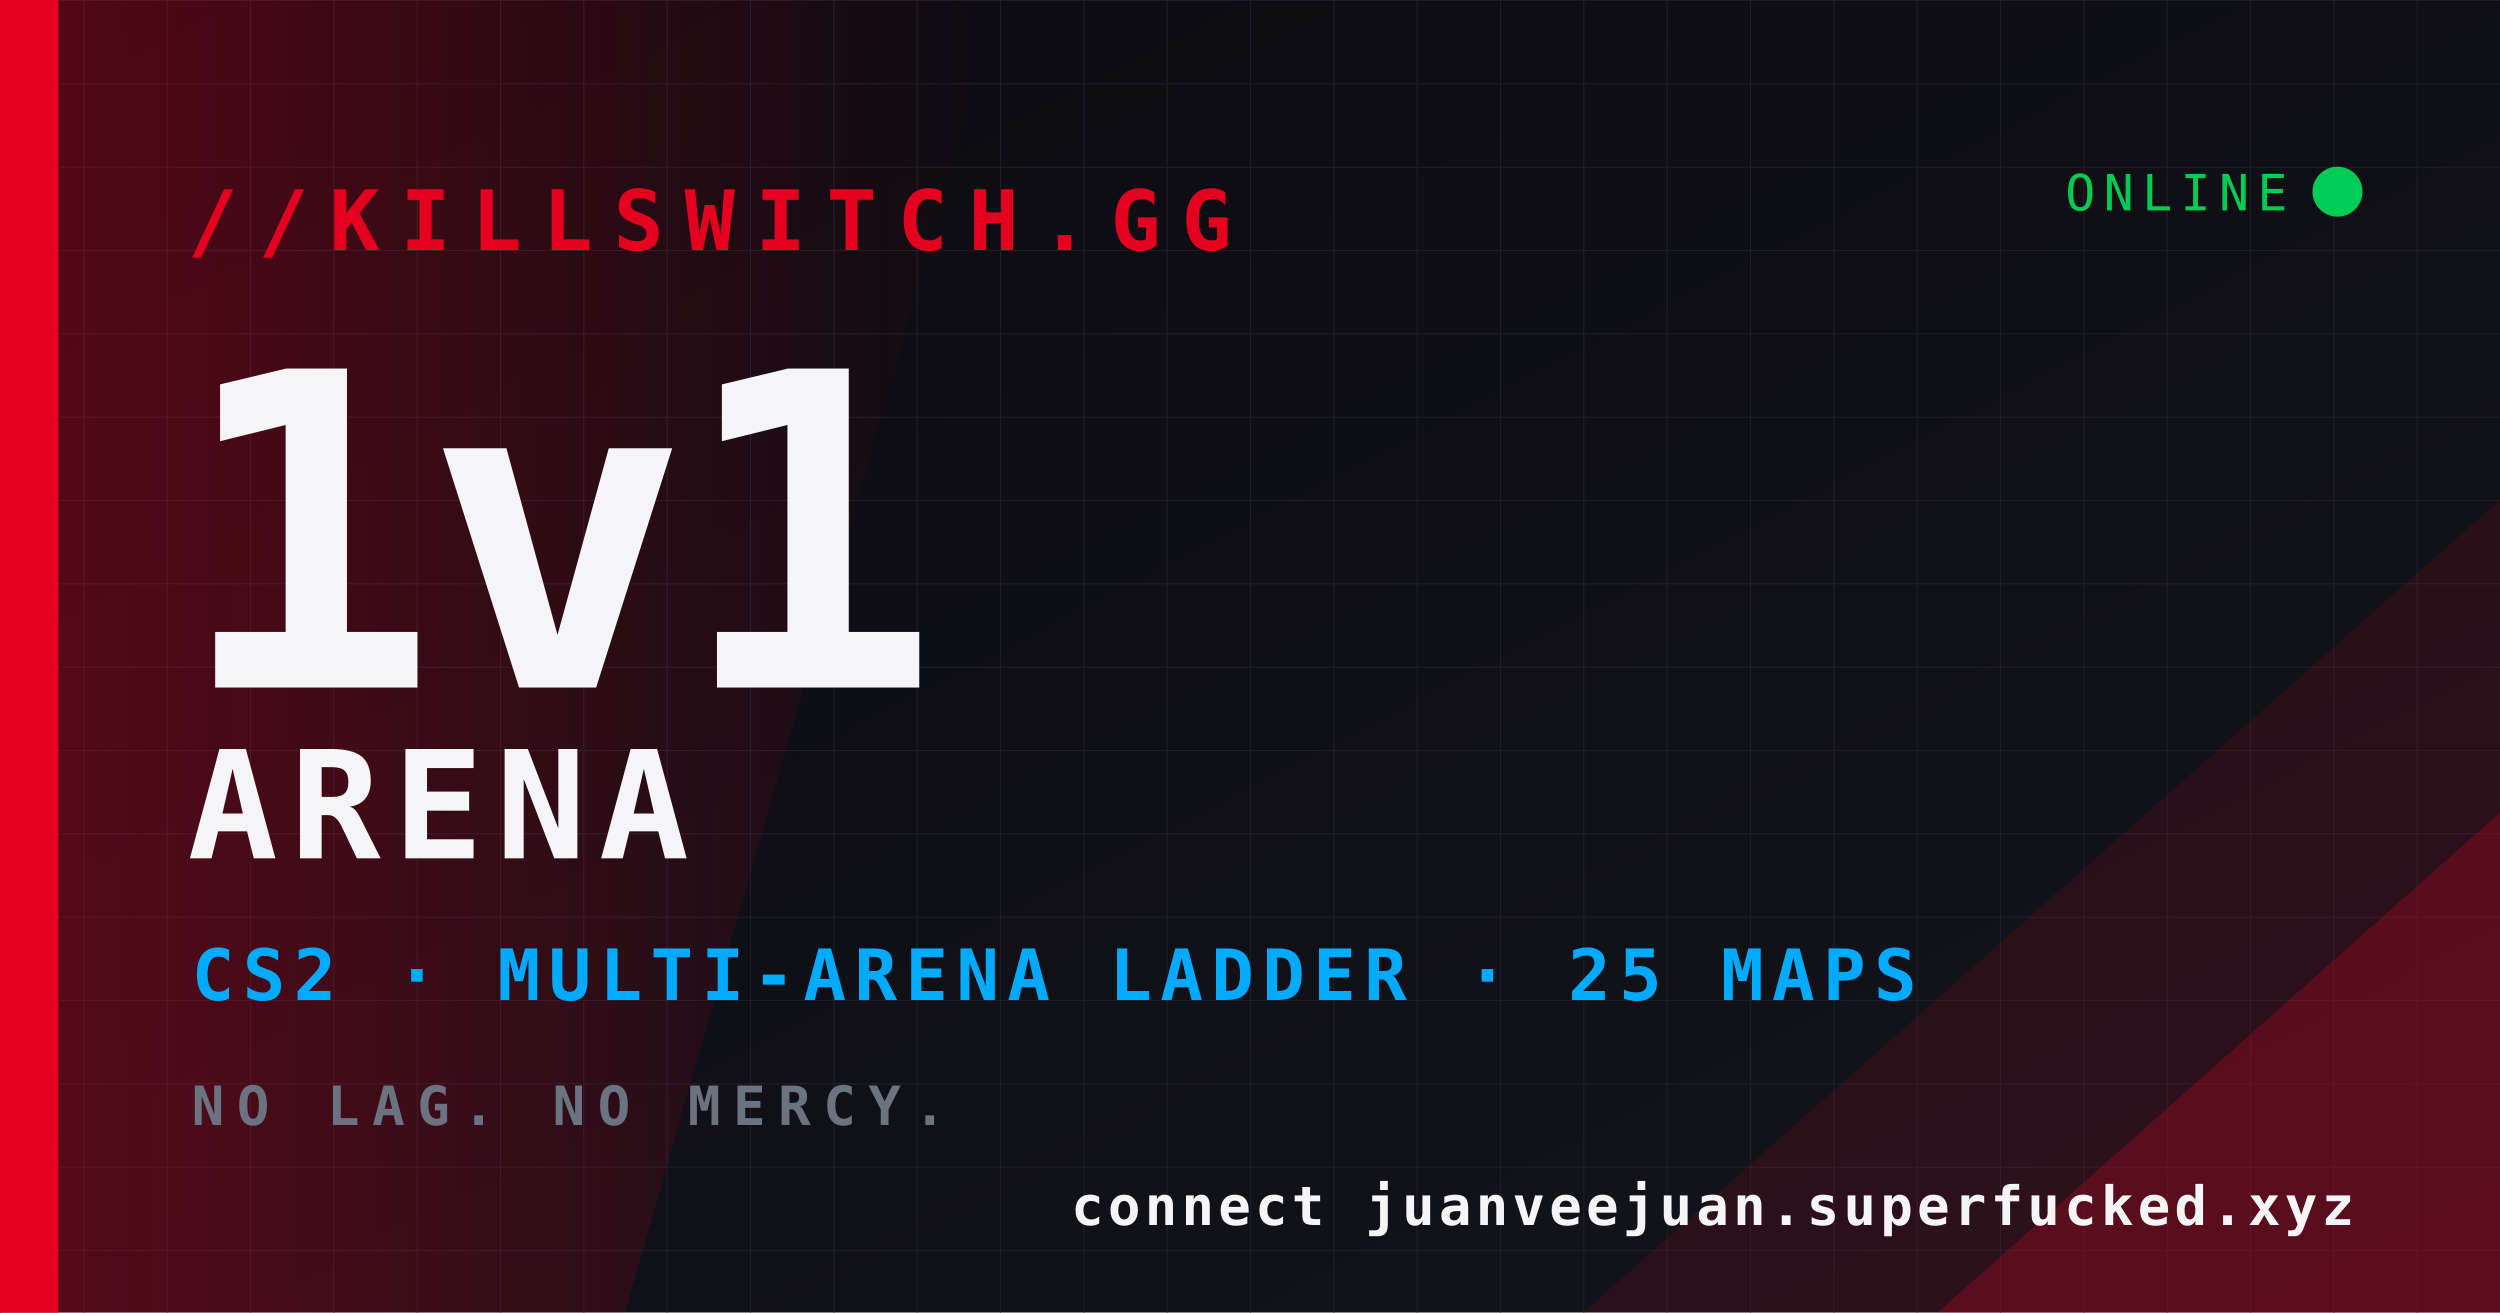
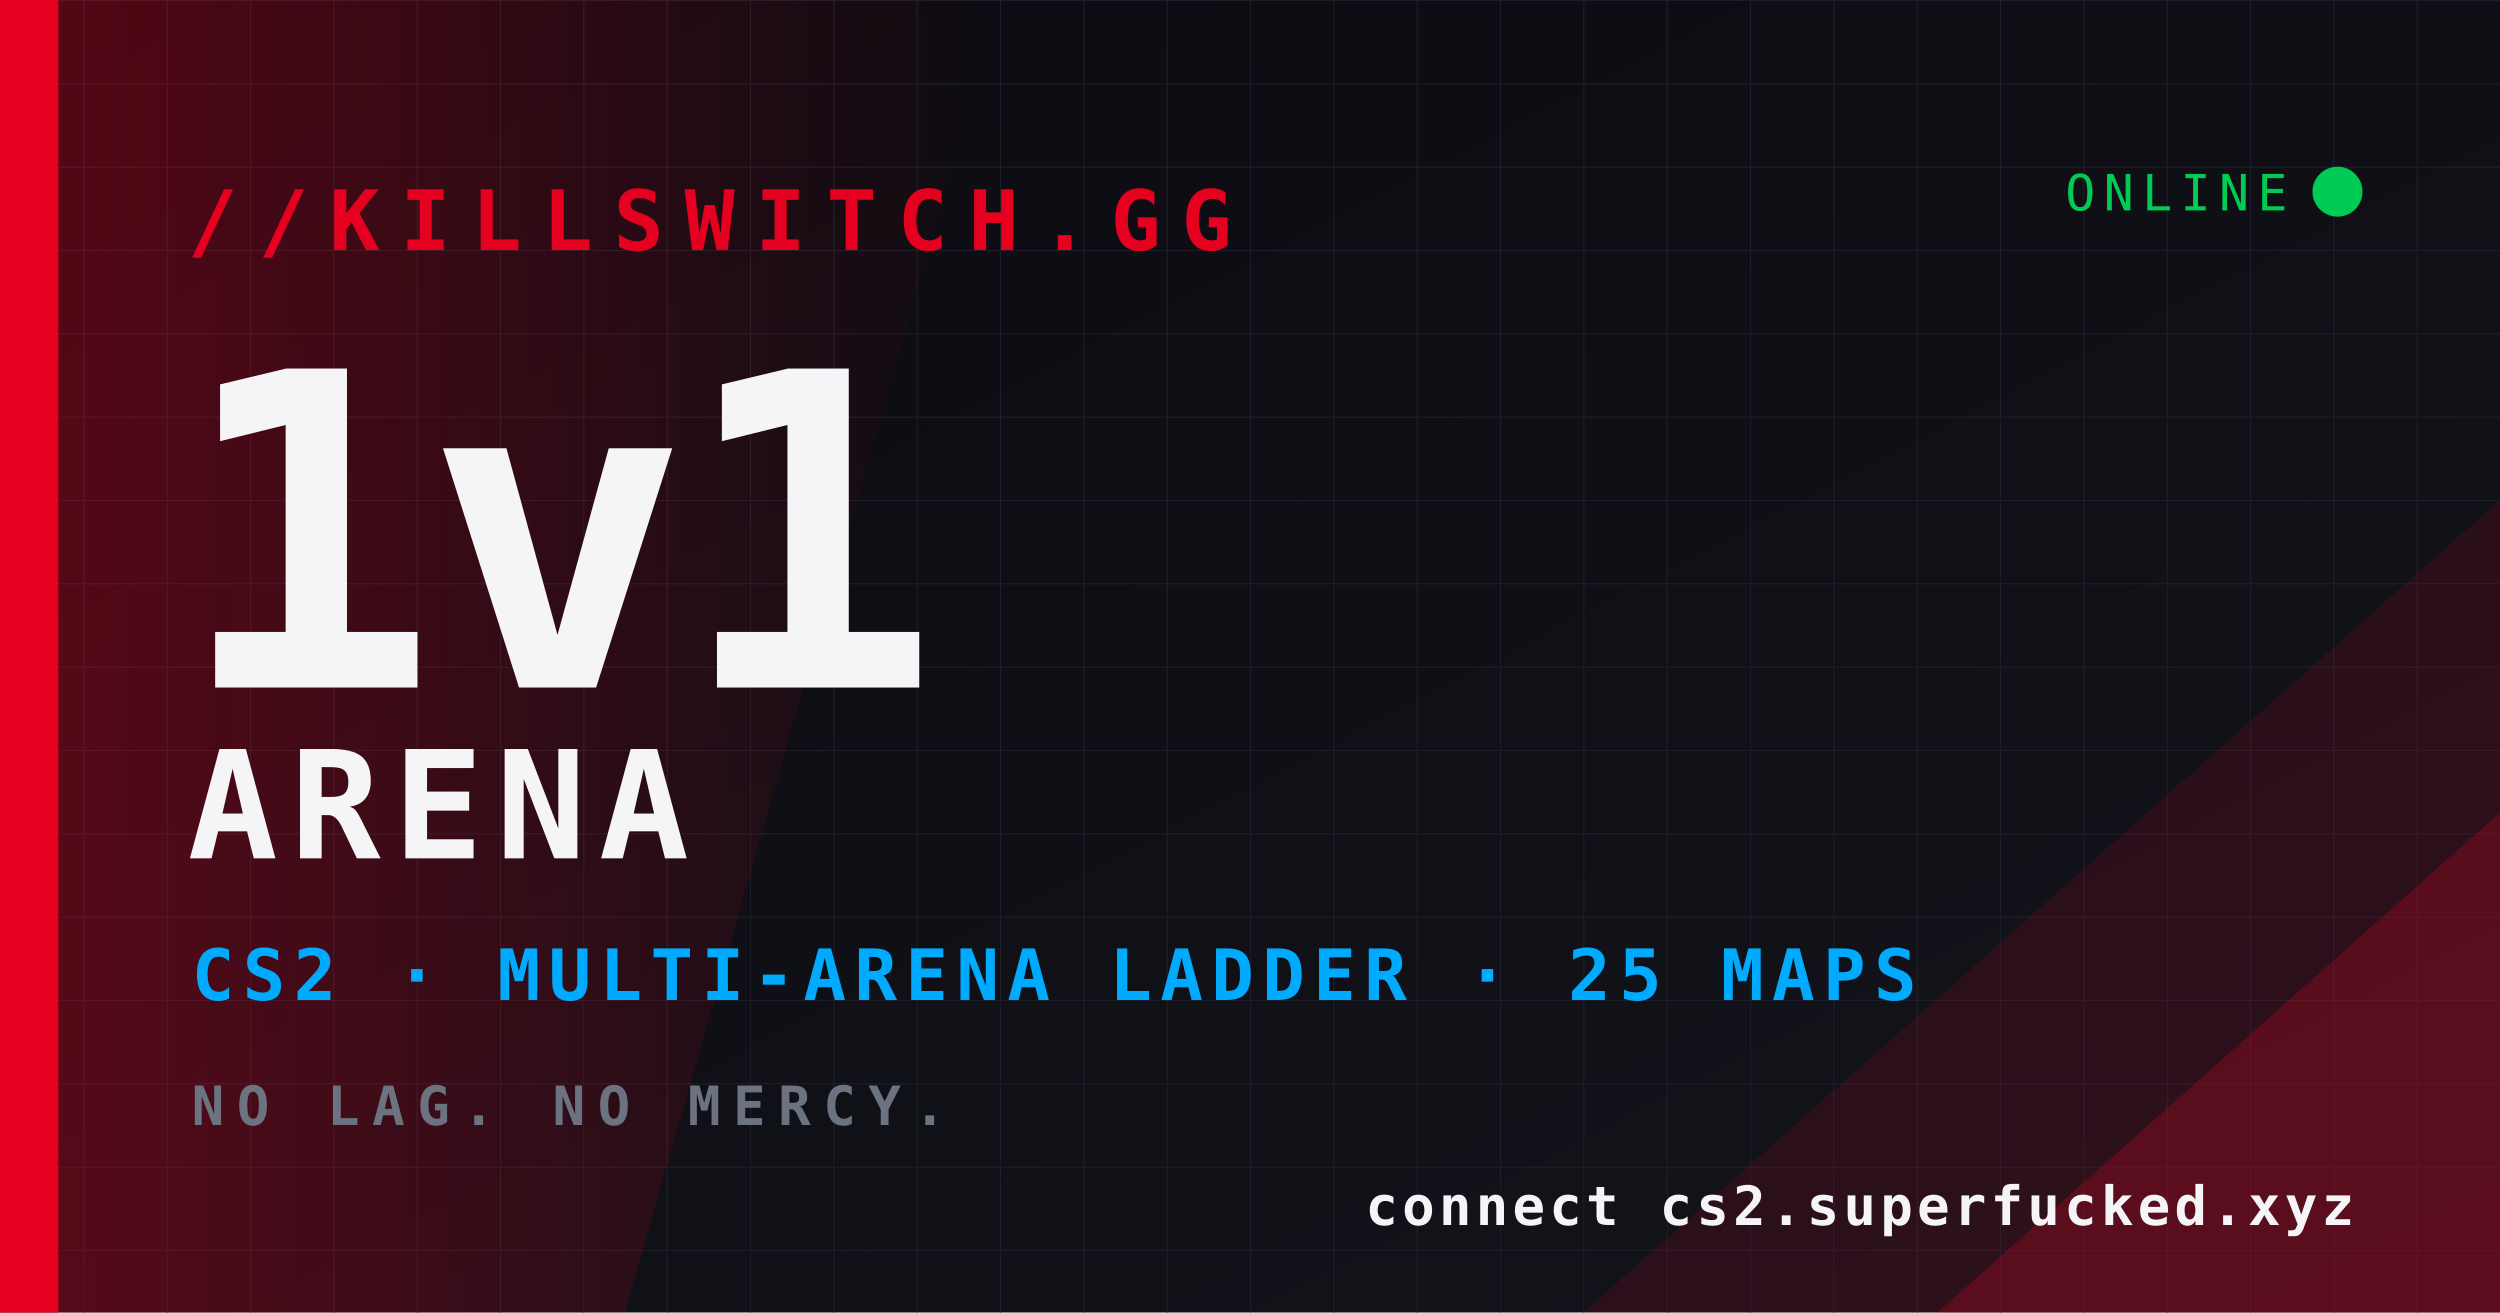
<svg xmlns="http://www.w3.org/2000/svg" width="1200" height="630" viewBox="0 0 1200 630">
  <defs>
    <linearGradient id="bg" x1="0" y1="0" x2="1" y2="1">
      <stop offset="0" stop-color="#0A0A0F" />
      <stop offset="1" stop-color="#14141C" />
    </linearGradient>
    <pattern id="grid" width="40" height="40" patternUnits="userSpaceOnUse">
      <path d="M40 0H0V40" fill="none" stroke="#1E1E2A" stroke-width="1" />
    </pattern>
    <linearGradient id="glow" x1="0" y1="0" x2="1" y2="0">
      <stop offset="0" stop-color="#E5001F" stop-opacity="0.35" />
      <stop offset="1" stop-color="#E5001F" stop-opacity="0" />
    </linearGradient>
  </defs>
  <rect width="1200" height="630" fill="url(#bg)" />
  <rect width="1200" height="630" fill="url(#grid)" />
  <polygon points="0,0 480,0 300,630 0,630" fill="url(#glow)" />
  <polygon points="0,0 28,0 28,630 0,630" fill="#E5001F" />
  <g font-family="JetBrainsMono Nerd Font, JetBrains Mono, monospace" font-weight="bold">
    <text x="90" y="120" font-size="40" fill="#E5001F" letter-spacing="10">//KILLSWITCH.GG</text>
    <text x="84" y="330" font-size="210" fill="#F5F5F7" letter-spacing="-6">1v1</text>
    <text x="90" y="412" font-size="72" fill="#F5F5F7" letter-spacing="6">ARENA</text>
    <text x="92" y="480" font-size="34" fill="#00AAFF" letter-spacing="4">CS2 · MULTI-ARENA LADDER · 25 MAPS</text>
    <text x="92" y="540" font-size="26" fill="#6B7280" letter-spacing="6">NO LAG. NO MERCY.</text>
  </g>
  <circle cx="1122" cy="92" r="12" fill="#00CC55" />
  <text x="1098" y="101" font-family="JetBrainsMono Nerd Font, monospace" font-size="24" fill="#00CC55" text-anchor="end" letter-spacing="4">ONLINE</text>
  <path d="M760 630 L1200 240 L1200 630 Z" fill="#E5001F" opacity="0.12" />
  <path d="M930 630 L1200 390 L1200 630 Z" fill="#E5001F" opacity="0.25" />
  <g font-family="JetBrainsMono Nerd Font, monospace" font-size="26" fill="#F5F5F7" font-weight="bold" text-anchor="end">
-     <text x="1130" y="588" letter-spacing="2">connect juanveejuan.superfucked.xyz</text>
+     <text x="1130" y="588" letter-spacing="2">connect cs2.superfucked.xyz</text>
  </g>
</svg>
